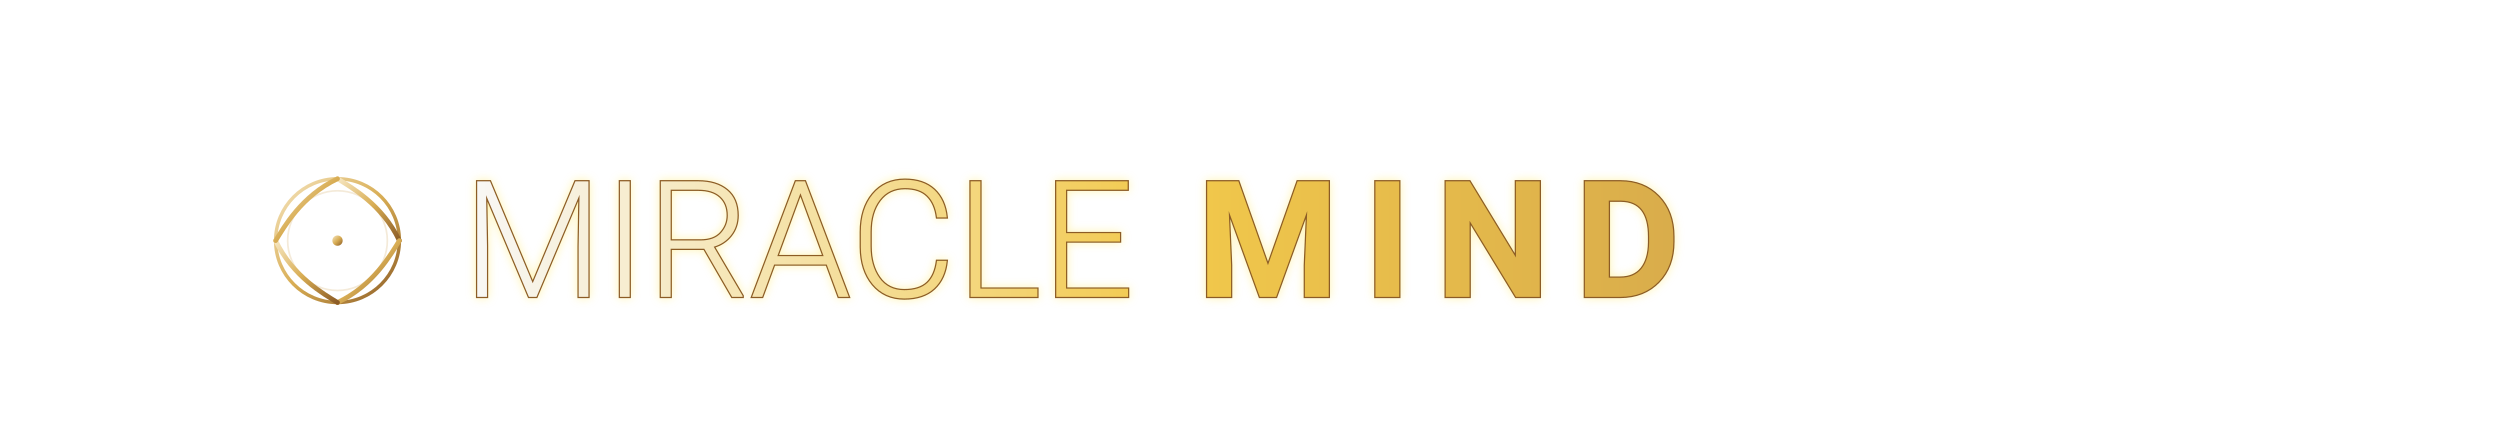
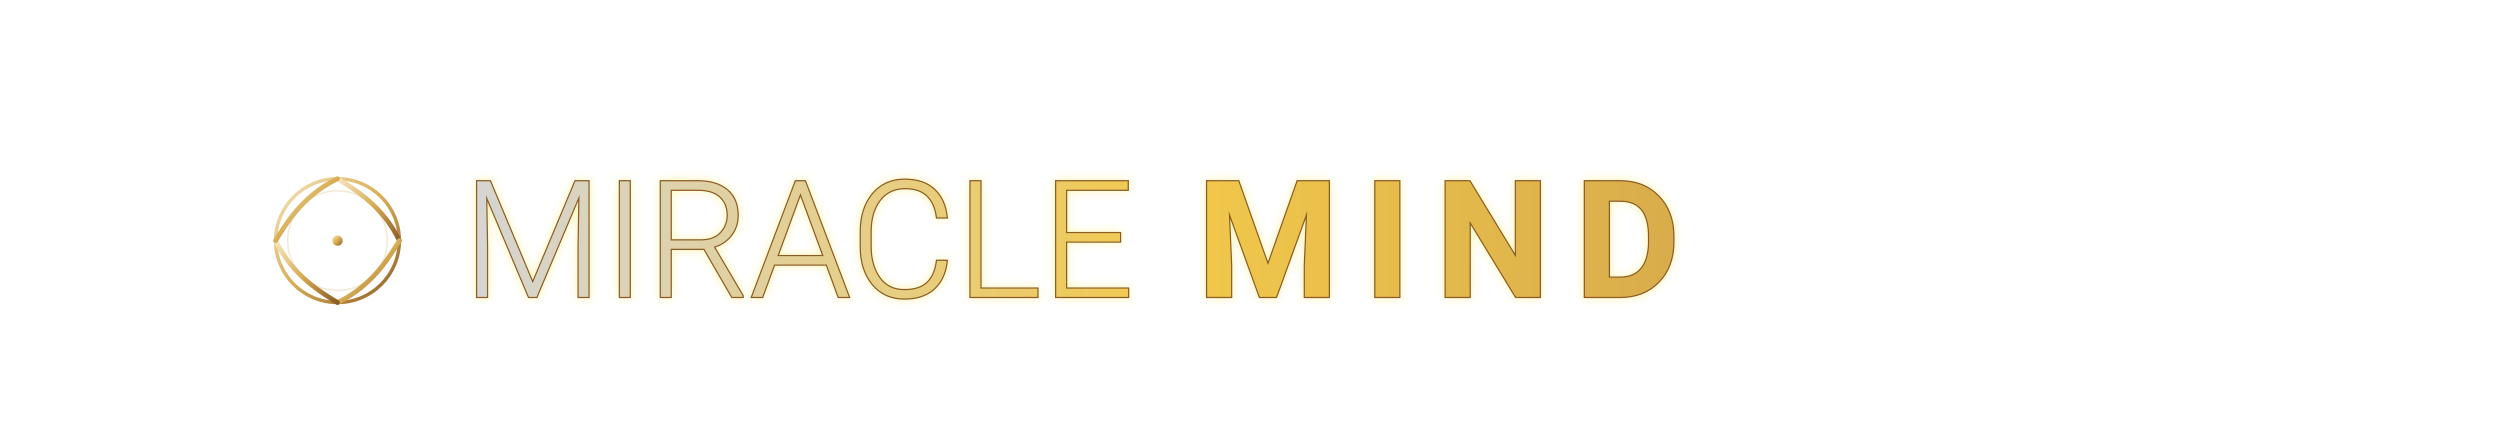
<svg xmlns="http://www.w3.org/2000/svg" viewBox="0 0 800 140" role="img" aria-label="Miracle Mind Logo">
  <defs>
    <radialGradient id="northStarGlow" cx="50%" cy="50%" r="50%">
      <stop offset="0%" style="stop-color:#FFEB99;stop-opacity:1" />
      <stop offset="40%" style="stop-color:#FFD700;stop-opacity:1" />
      <stop offset="80%" style="stop-color:#DAA520;stop-opacity:1" />
      <stop offset="100%" style="stop-color:#B8860B;stop-opacity:1" />
    </radialGradient>
    <linearGradient id="textGradient" x1="148" y1="95" x2="600" y2="95" gradientUnits="userSpaceOnUse">
-       <stop offset="0%" style="stop-color:#f8f8f8;stop-opacity:1" />
+       <stop offset="0%" style="stop-color:#d5d5d5;stop-opacity:1" />
      <stop offset="50%" style="stop-color:#f2c94c;stop-opacity:1" />
      <stop offset="100%" style="stop-color:#cfa14a;stop-opacity:1" />
    </linearGradient>
    <radialGradient id="centerDotGradient" cx="50%" cy="50%" r="50%">
      <stop offset="0%" style="stop-color:#FFEB99;stop-opacity:1" />
      <stop offset="30%" style="stop-color:#FFD700;stop-opacity:1" />
      <stop offset="60%" style="stop-color:#DAA520;stop-opacity:1" />
      <stop offset="100%" style="stop-color:#704828;stop-opacity:0.6" />
    </radialGradient>
    <linearGradient id="ringGradient" x1="0%" y1="0%" x2="100%" y2="100%">
      <stop offset="0%" style="stop-color:#DAA520;stop-opacity:1" />
      <stop offset="50%" style="stop-color:#FFD700;stop-opacity:1" />
      <stop offset="100%" style="stop-color:#DAA520;stop-opacity:1" />
    </linearGradient>
    <filter id="textGlow" x="-20%" y="-20%" width="140%" height="140%">
      <feGaussianBlur in="SourceGraphic" stdDeviation="1.5" result="blur" />
      <feFlood flood-color="#FFD700" flood-opacity="0.3" />
      <feComposite in2="blur" operator="in" result="glow" />
      <feMerge>
        <feMergeNode in="glow" />
        <feMergeNode in="SourceGraphic" />
      </feMerge>
    </filter>
  </defs>
  <defs>
    <linearGradient id="orbit-gold-logo" x1="0%" y1="0%" x2="100%" y2="100%">
      <stop offset="0%" stop-color="#F6E6C1" />
      <stop offset="50%" stop-color="#D8AD54" />
      <stop offset="100%" stop-color="#8C5C26" />
    </linearGradient>
  </defs>
  <g transform="translate(108, 77) scale(0.275)">
    <circle r="72" fill="none" stroke="url(#orbit-gold-logo)" stroke-width="4" />
    <circle r="58" fill="none" stroke="#EBD9B9" stroke-width="2" opacity="0.55" />
    <g fill="none" stroke="url(#orbit-gold-logo)" stroke-width="5.5" stroke-linecap="round">
      <path d="M 0 -72 C 16 -62 52 -42 72 0" />
      <path d="M 72 0 C 62 16 42 52 0 72" />
      <path d="M 0 72 C -16 62 -52 42 -72 0" />
      <path d="M -72 0 C -62 -16 -42 -52 0 -72" />
    </g>
    <circle r="6" fill="url(#orbit-gold-logo)" />
  </g>
  <text x="148" y="95" font-family="'Quattrocento Sans', -apple-system, BlinkMacSystemFont, 'Segoe UI', Roboto, 'Helvetica Neue', Arial, sans-serif" font-size="52" font-weight="300" fill="url(#textGradient)" stroke="#8C5C26" stroke-width="0.8" paint-order="stroke fill" filter="url(#textGlow)" letter-spacing="0">MIRACLE</text>
  <text x="383" y="95" font-family="'Quattrocento Sans', -apple-system, BlinkMacSystemFont, 'Segoe UI', Roboto, 'Helvetica Neue', Arial, sans-serif" font-size="52" font-weight="700" fill="url(#textGradient)" stroke="#8C5C26" stroke-width="0.8" paint-order="stroke fill" filter="url(#textGlow)" letter-spacing="0.15em">MIND</text>
</svg>
